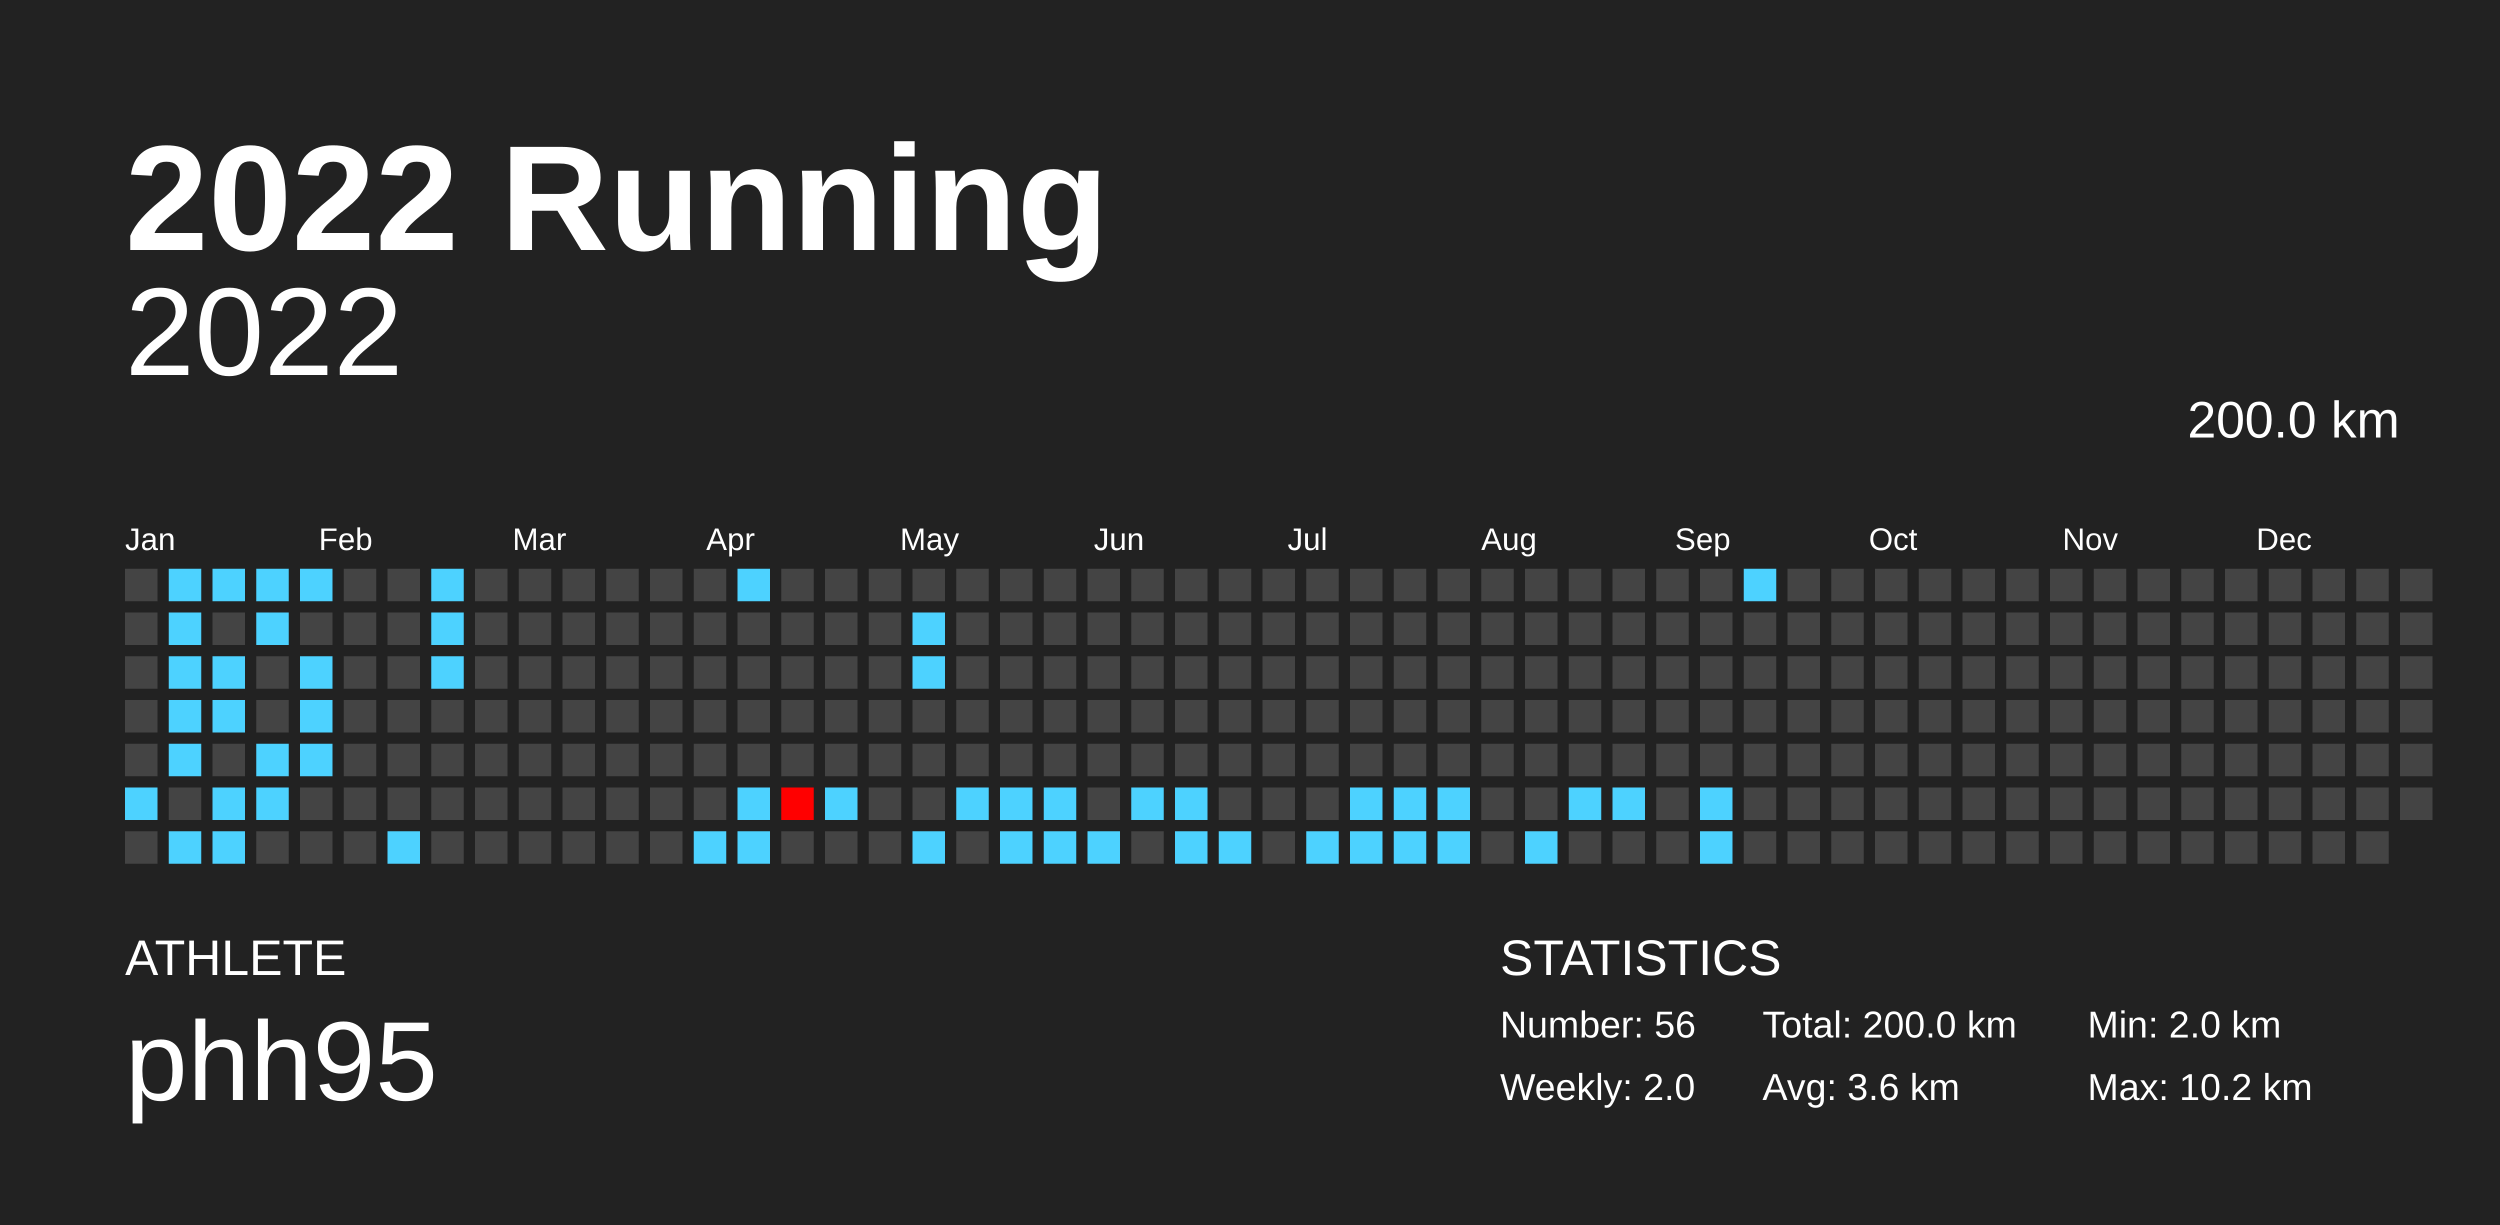
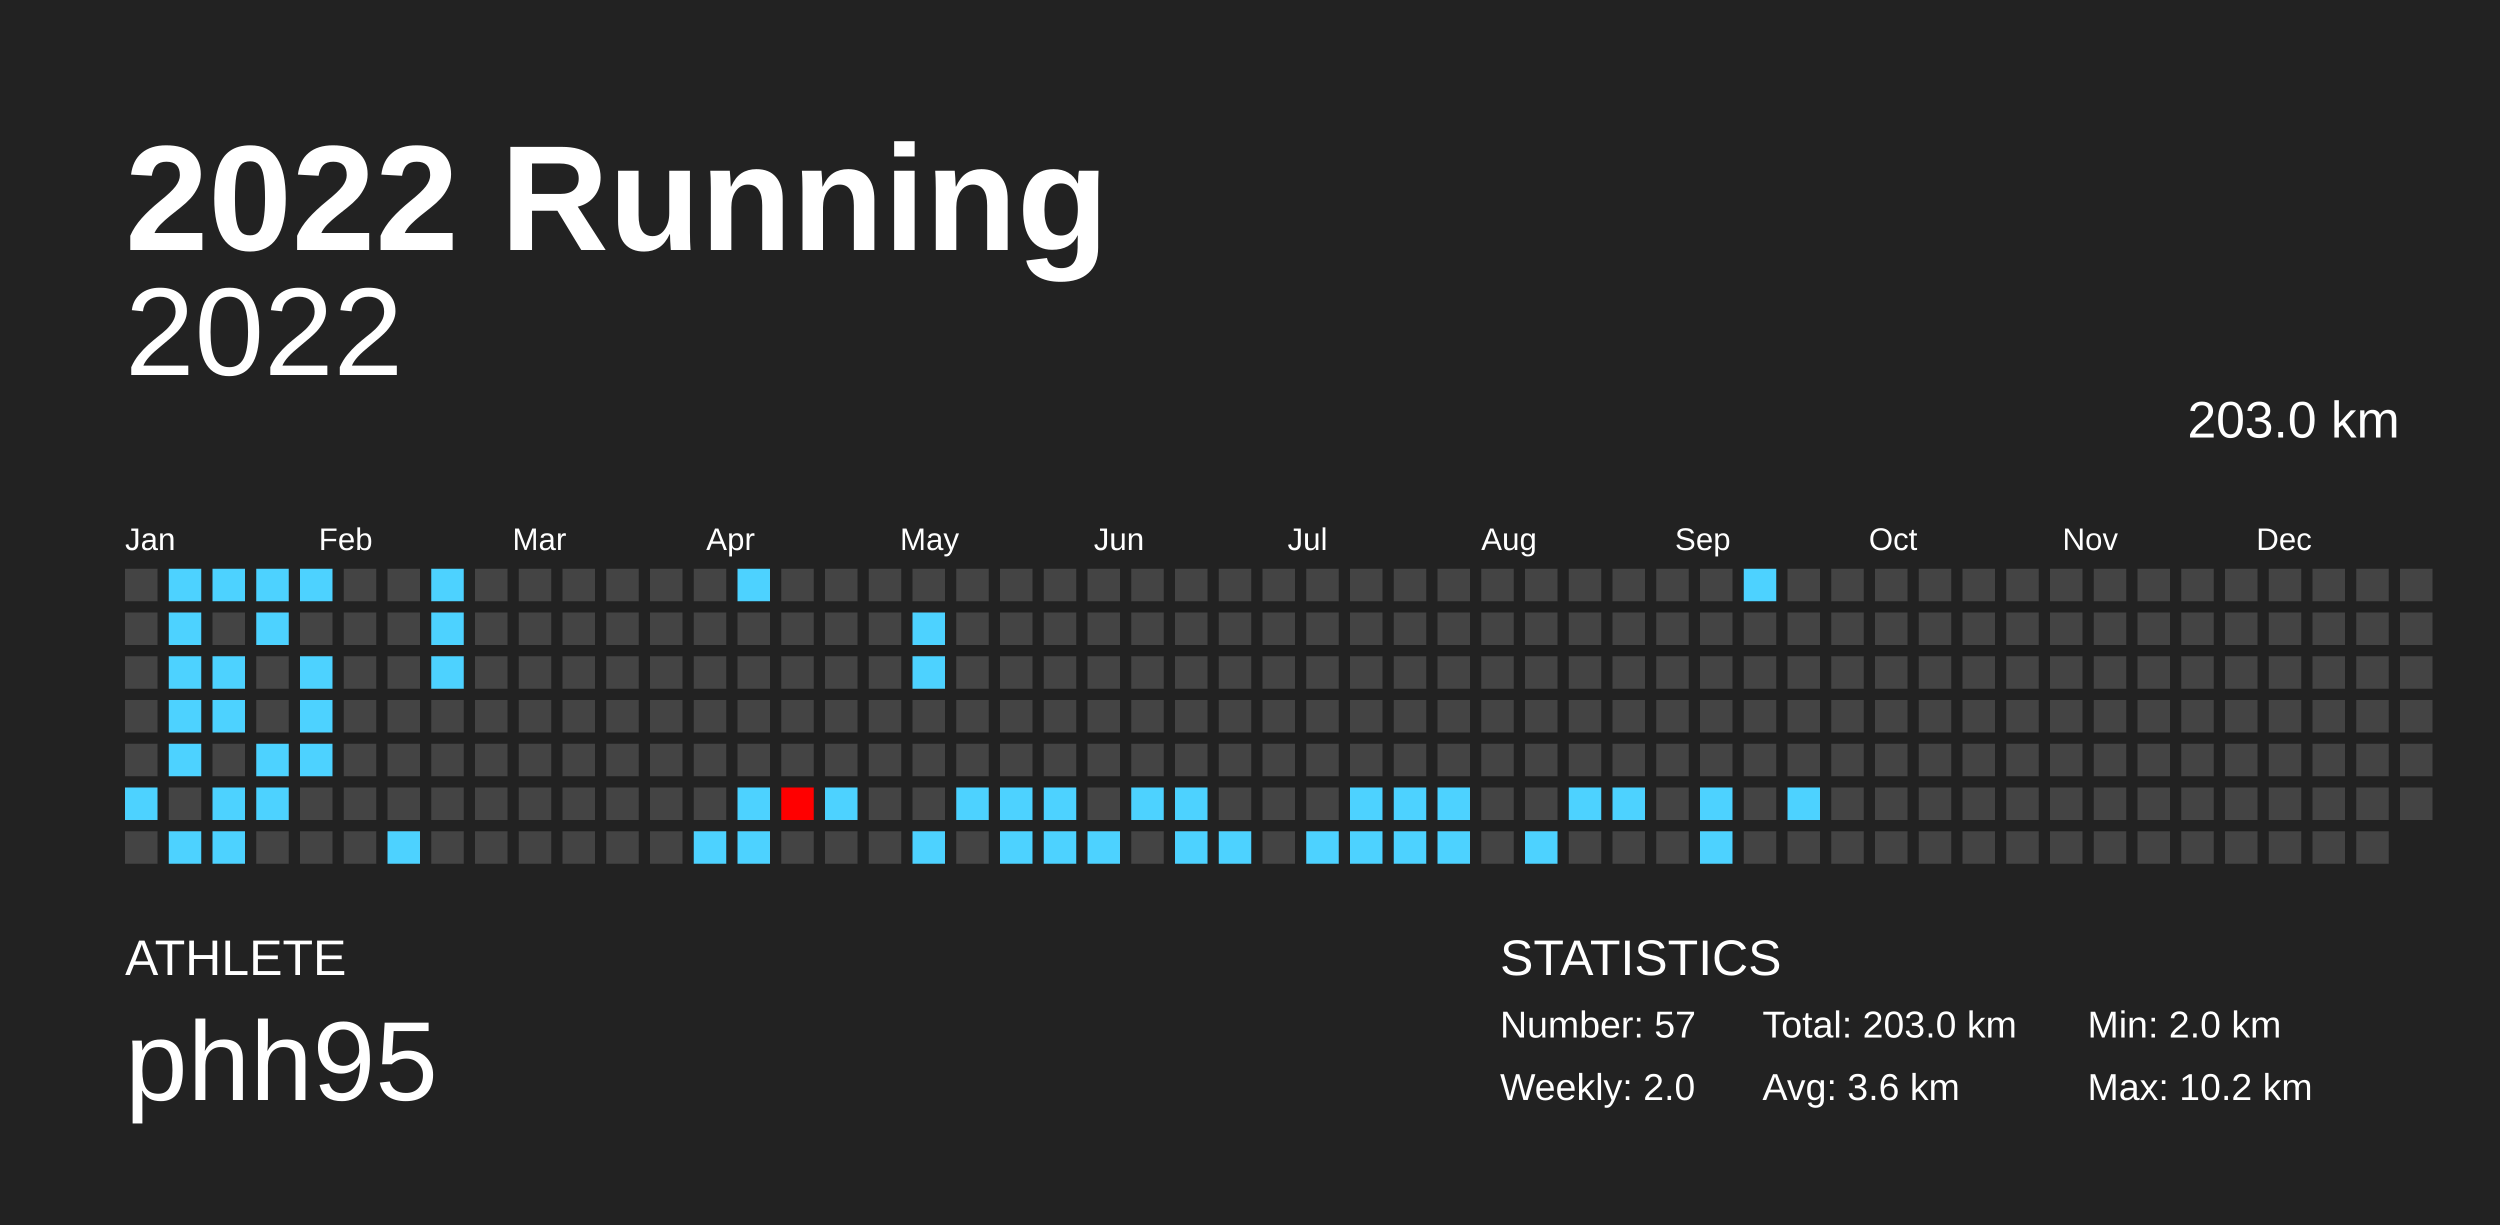
<svg xmlns="http://www.w3.org/2000/svg" baseProfile="full" height="98mm" version="1.1" viewBox="0,0,200,98" width="200mm">
  <defs />
  <rect fill="#222222" height="98" width="200" x="0" y="0" />
  <text fill="#FFFFFF" style="font-size:12px; font-family:Arial; font-weight:bold;" x="10" y="20">2022 Running</text>
  <text fill="#FFFFFF" style="font-size:4px; font-family:Arial" x="10" y="78">ATHLETE</text>
  <text fill="#FFFFFF" style="font-size:9px; font-family:Arial" x="10" y="88">phh95</text>
  <text fill="#FFFFFF" style="font-size:4px; font-family:Arial" x="120" y="78">STATISTICS</text>
-   <text fill="#FFFFFF" style="font-size:3px; font-family:Arial" x="120" y="83">Number: 56</text>
+   <text fill="#FFFFFF" style="font-size:3px; font-family:Arial" x="120" y="83">Number: 57</text>
  <text fill="#FFFFFF" style="font-size:3px; font-family:Arial" x="120" y="88">Weekly: 2.0</text>
-   <text fill="#FFFFFF" style="font-size:3px; font-family:Arial" x="141" y="83">Total: 200.0 km</text>
+   <text fill="#FFFFFF" style="font-size:3px; font-family:Arial" x="141" y="83">Total: 203.0 km</text>
  <text fill="#FFFFFF" style="font-size:3px; font-family:Arial" x="141" y="88">Avg: 3.6 km</text>
  <text fill="#FFFFFF" style="font-size:3px; font-family:Arial" x="167" y="83">Min: 2.0 km</text>
  <text fill="#FFFFFF" style="font-size:3px; font-family:Arial" x="167" y="88">Max: 10.2 km</text>
  <text alignment-baseline="hanging" fill="#FFFFFF" style="font-size:10.0px; font-family:Arial;" x="10" y="30">2022</text>
-   <text alignment-baseline="hanging" fill="#FFFFFF" style="font-size:4.125px; font-family:Arial;" x="175" y="35">200.0 km</text>
+   <text alignment-baseline="hanging" fill="#FFFFFF" style="font-size:4.125px; font-family:Arial;" x="175" y="35">203.0 km</text>
  <text fill="#FFFFFF" style="font-size:2.5px; font-family:Arial" x="10.0" y="44">Jan</text>
  <text fill="#FFFFFF" style="font-size:2.5px; font-family:Arial" x="25.5" y="44">Feb</text>
  <text fill="#FFFFFF" style="font-size:2.5px; font-family:Arial" x="41.0" y="44">Mar</text>
  <text fill="#FFFFFF" style="font-size:2.5px; font-family:Arial" x="56.5" y="44">Apr</text>
  <text fill="#FFFFFF" style="font-size:2.5px; font-family:Arial" x="72.0" y="44">May</text>
  <text fill="#FFFFFF" style="font-size:2.5px; font-family:Arial" x="87.5" y="44">Jun</text>
  <text fill="#FFFFFF" style="font-size:2.5px; font-family:Arial" x="103.0" y="44">Jul</text>
  <text fill="#FFFFFF" style="font-size:2.5px; font-family:Arial" x="118.5" y="44">Aug</text>
  <text fill="#FFFFFF" style="font-size:2.5px; font-family:Arial" x="134.0" y="44">Sep</text>
  <text fill="#FFFFFF" style="font-size:2.5px; font-family:Arial" x="149.5" y="44">Oct</text>
  <text fill="#FFFFFF" style="font-size:2.5px; font-family:Arial" x="165.0" y="44">Nov</text>
  <text fill="#FFFFFF" style="font-size:2.5px; font-family:Arial" x="180.5" y="44">Dec</text>
  <rect fill="#444444" height="2.6" width="2.6" x="10.0" y="45.5" />
  <rect fill="#444444" height="2.6" width="2.6" x="10.0" y="49.0" />
  <rect fill="#444444" height="2.6" width="2.6" x="10.0" y="52.5" />
  <rect fill="#444444" height="2.6" width="2.6" x="10.0" y="56.0" />
  <rect fill="#444444" height="2.6" width="2.6" x="10.0" y="59.5" />
  <rect fill="#4dd2ff" height="2.6" width="2.6" x="10.0" y="63.0" />
  <rect fill="#444444" height="2.6" width="2.6" x="10.0" y="66.5" />
  <rect fill="#4dd2ff" height="2.6" width="2.6" x="13.5" y="45.5" />
  <rect fill="#4dd2ff" height="2.6" width="2.6" x="13.5" y="49.0" />
  <rect fill="#4dd2ff" height="2.6" width="2.6" x="13.5" y="52.5" />
  <rect fill="#4dd2ff" height="2.6" width="2.6" x="13.5" y="56.0" />
  <rect fill="#4dd2ff" height="2.6" width="2.6" x="13.5" y="59.5" />
  <rect fill="#444444" height="2.6" width="2.6" x="13.5" y="63.0" />
  <rect fill="#4dd2ff" height="2.6" width="2.6" x="13.5" y="66.5" />
  <rect fill="#4dd2ff" height="2.6" width="2.6" x="17.0" y="45.5" />
  <rect fill="#444444" height="2.6" width="2.6" x="17.0" y="49.0" />
  <rect fill="#4dd2ff" height="2.6" width="2.6" x="17.0" y="52.5" />
  <rect fill="#4dd2ff" height="2.6" width="2.6" x="17.0" y="56.0" />
  <rect fill="#444444" height="2.6" width="2.6" x="17.0" y="59.5" />
  <rect fill="#4dd2ff" height="2.6" width="2.6" x="17.0" y="63.0" />
  <rect fill="#4dd2ff" height="2.6" width="2.6" x="17.0" y="66.5" />
  <rect fill="#4dd2ff" height="2.6" width="2.6" x="20.5" y="45.5" />
  <rect fill="#4dd2ff" height="2.6" width="2.6" x="20.5" y="49.0" />
  <rect fill="#444444" height="2.6" width="2.6" x="20.5" y="52.5" />
  <rect fill="#444444" height="2.6" width="2.6" x="20.5" y="56.0" />
  <rect fill="#4dd2ff" height="2.6" width="2.6" x="20.5" y="59.5" />
  <rect fill="#4dd2ff" height="2.6" width="2.6" x="20.5" y="63.0" />
  <rect fill="#444444" height="2.6" width="2.6" x="20.5" y="66.5" />
  <rect fill="#4dd2ff" height="2.6" width="2.6" x="24.0" y="45.5" />
  <rect fill="#444444" height="2.6" width="2.6" x="24.0" y="49.0" />
  <rect fill="#4dd2ff" height="2.6" width="2.6" x="24.0" y="52.5" />
  <rect fill="#4dd2ff" height="2.6" width="2.6" x="24.0" y="56.0" />
  <rect fill="#4dd2ff" height="2.6" width="2.6" x="24.0" y="59.5" />
  <rect fill="#444444" height="2.6" width="2.6" x="24.0" y="63.0" />
  <rect fill="#444444" height="2.6" width="2.6" x="24.0" y="66.5" />
  <rect fill="#444444" height="2.6" width="2.6" x="27.5" y="45.5" />
  <rect fill="#444444" height="2.6" width="2.6" x="27.5" y="49.0" />
  <rect fill="#444444" height="2.6" width="2.6" x="27.5" y="52.5" />
  <rect fill="#444444" height="2.6" width="2.6" x="27.5" y="56.0" />
  <rect fill="#444444" height="2.6" width="2.6" x="27.5" y="59.5" />
  <rect fill="#444444" height="2.6" width="2.6" x="27.5" y="63.0" />
  <rect fill="#444444" height="2.6" width="2.6" x="27.5" y="66.5" />
  <rect fill="#444444" height="2.6" width="2.6" x="31.0" y="45.5" />
  <rect fill="#444444" height="2.6" width="2.6" x="31.0" y="49.0" />
  <rect fill="#444444" height="2.6" width="2.6" x="31.0" y="52.5" />
  <rect fill="#444444" height="2.6" width="2.6" x="31.0" y="56.0" />
  <rect fill="#444444" height="2.6" width="2.6" x="31.0" y="59.5" />
  <rect fill="#444444" height="2.6" width="2.6" x="31.0" y="63.0" />
  <rect fill="#4dd2ff" height="2.6" width="2.6" x="31.0" y="66.5" />
  <rect fill="#4dd2ff" height="2.6" width="2.6" x="34.5" y="45.5" />
  <rect fill="#4dd2ff" height="2.6" width="2.6" x="34.5" y="49.0" />
  <rect fill="#4dd2ff" height="2.6" width="2.6" x="34.5" y="52.5" />
  <rect fill="#444444" height="2.6" width="2.6" x="34.5" y="56.0" />
  <rect fill="#444444" height="2.6" width="2.6" x="34.5" y="59.5" />
  <rect fill="#444444" height="2.6" width="2.6" x="34.5" y="63.0" />
  <rect fill="#444444" height="2.6" width="2.6" x="34.5" y="66.5" />
  <rect fill="#444444" height="2.6" width="2.6" x="38.0" y="45.5" />
  <rect fill="#444444" height="2.6" width="2.6" x="38.0" y="49.0" />
  <rect fill="#444444" height="2.6" width="2.6" x="38.0" y="52.5" />
  <rect fill="#444444" height="2.6" width="2.6" x="38.0" y="56.0" />
  <rect fill="#444444" height="2.6" width="2.6" x="38.0" y="59.5" />
  <rect fill="#444444" height="2.6" width="2.6" x="38.0" y="63.0" />
  <rect fill="#444444" height="2.6" width="2.6" x="38.0" y="66.5" />
  <rect fill="#444444" height="2.6" width="2.6" x="41.5" y="45.5" />
  <rect fill="#444444" height="2.6" width="2.6" x="41.5" y="49.0" />
  <rect fill="#444444" height="2.6" width="2.6" x="41.5" y="52.5" />
  <rect fill="#444444" height="2.6" width="2.6" x="41.5" y="56.0" />
  <rect fill="#444444" height="2.6" width="2.6" x="41.5" y="59.5" />
  <rect fill="#444444" height="2.6" width="2.6" x="41.5" y="63.0" />
  <rect fill="#444444" height="2.6" width="2.6" x="41.5" y="66.5" />
  <rect fill="#444444" height="2.6" width="2.6" x="45.0" y="45.5" />
  <rect fill="#444444" height="2.6" width="2.6" x="45.0" y="49.0" />
  <rect fill="#444444" height="2.6" width="2.6" x="45.0" y="52.5" />
  <rect fill="#444444" height="2.6" width="2.6" x="45.0" y="56.0" />
  <rect fill="#444444" height="2.6" width="2.6" x="45.0" y="59.5" />
  <rect fill="#444444" height="2.6" width="2.6" x="45.0" y="63.0" />
  <rect fill="#444444" height="2.6" width="2.6" x="45.0" y="66.5" />
  <rect fill="#444444" height="2.6" width="2.6" x="48.5" y="45.5" />
  <rect fill="#444444" height="2.6" width="2.6" x="48.5" y="49.0" />
  <rect fill="#444444" height="2.6" width="2.6" x="48.5" y="52.5" />
  <rect fill="#444444" height="2.6" width="2.6" x="48.5" y="56.0" />
  <rect fill="#444444" height="2.6" width="2.6" x="48.5" y="59.5" />
  <rect fill="#444444" height="2.6" width="2.6" x="48.5" y="63.0" />
  <rect fill="#444444" height="2.6" width="2.6" x="48.5" y="66.5" />
  <rect fill="#444444" height="2.6" width="2.6" x="52.0" y="45.5" />
  <rect fill="#444444" height="2.6" width="2.6" x="52.0" y="49.0" />
  <rect fill="#444444" height="2.6" width="2.6" x="52.0" y="52.5" />
  <rect fill="#444444" height="2.6" width="2.6" x="52.0" y="56.0" />
  <rect fill="#444444" height="2.6" width="2.6" x="52.0" y="59.5" />
  <rect fill="#444444" height="2.6" width="2.6" x="52.0" y="63.0" />
  <rect fill="#444444" height="2.6" width="2.6" x="52.0" y="66.5" />
  <rect fill="#444444" height="2.6" width="2.6" x="55.5" y="45.5" />
  <rect fill="#444444" height="2.6" width="2.6" x="55.5" y="49.0" />
  <rect fill="#444444" height="2.6" width="2.6" x="55.5" y="52.5" />
  <rect fill="#444444" height="2.6" width="2.6" x="55.5" y="56.0" />
  <rect fill="#444444" height="2.6" width="2.6" x="55.5" y="59.5" />
  <rect fill="#444444" height="2.6" width="2.6" x="55.5" y="63.0" />
  <rect fill="#4dd2ff" height="2.6" width="2.6" x="55.5" y="66.5" />
  <rect fill="#4dd2ff" height="2.6" width="2.6" x="59.0" y="45.5" />
  <rect fill="#444444" height="2.6" width="2.6" x="59.0" y="49.0" />
  <rect fill="#444444" height="2.6" width="2.6" x="59.0" y="52.5" />
  <rect fill="#444444" height="2.6" width="2.6" x="59.0" y="56.0" />
  <rect fill="#444444" height="2.6" width="2.6" x="59.0" y="59.5" />
  <rect fill="#4dd2ff" height="2.6" width="2.6" x="59.0" y="63.0" />
  <rect fill="#4dd2ff" height="2.6" width="2.6" x="59.0" y="66.5" />
  <rect fill="#444444" height="2.6" width="2.6" x="62.5" y="45.5" />
  <rect fill="#444444" height="2.6" width="2.6" x="62.5" y="49.0" />
  <rect fill="#444444" height="2.6" width="2.6" x="62.5" y="52.5" />
  <rect fill="#444444" height="2.6" width="2.6" x="62.5" y="56.0" />
  <rect fill="#444444" height="2.6" width="2.6" x="62.5" y="59.5" />
  <rect fill="#ff0000" height="2.6" width="2.6" x="62.5" y="63.0" />
  <rect fill="#444444" height="2.6" width="2.6" x="62.5" y="66.5" />
  <rect fill="#444444" height="2.6" width="2.6" x="66.0" y="45.5" />
  <rect fill="#444444" height="2.6" width="2.6" x="66.0" y="49.0" />
  <rect fill="#444444" height="2.6" width="2.6" x="66.0" y="52.5" />
  <rect fill="#444444" height="2.6" width="2.6" x="66.0" y="56.0" />
  <rect fill="#444444" height="2.6" width="2.6" x="66.0" y="59.5" />
  <rect fill="#4dd2ff" height="2.6" width="2.6" x="66.0" y="63.0" />
  <rect fill="#444444" height="2.6" width="2.6" x="66.0" y="66.5" />
  <rect fill="#444444" height="2.6" width="2.6" x="69.5" y="45.5" />
  <rect fill="#444444" height="2.6" width="2.6" x="69.5" y="49.0" />
  <rect fill="#444444" height="2.6" width="2.6" x="69.5" y="52.5" />
  <rect fill="#444444" height="2.6" width="2.6" x="69.5" y="56.0" />
  <rect fill="#444444" height="2.6" width="2.6" x="69.5" y="59.5" />
  <rect fill="#444444" height="2.6" width="2.6" x="69.5" y="63.0" />
  <rect fill="#444444" height="2.6" width="2.6" x="69.5" y="66.5" />
  <rect fill="#444444" height="2.6" width="2.6" x="73.0" y="45.5" />
  <rect fill="#4dd2ff" height="2.6" width="2.6" x="73.0" y="49.0" />
  <rect fill="#4dd2ff" height="2.6" width="2.6" x="73.0" y="52.5" />
  <rect fill="#444444" height="2.6" width="2.6" x="73.0" y="56.0" />
  <rect fill="#444444" height="2.6" width="2.6" x="73.0" y="59.5" />
  <rect fill="#444444" height="2.6" width="2.6" x="73.0" y="63.0" />
  <rect fill="#4dd2ff" height="2.6" width="2.6" x="73.0" y="66.5" />
  <rect fill="#444444" height="2.6" width="2.6" x="76.5" y="45.5" />
  <rect fill="#444444" height="2.6" width="2.6" x="76.5" y="49.0" />
  <rect fill="#444444" height="2.6" width="2.6" x="76.5" y="52.5" />
  <rect fill="#444444" height="2.6" width="2.6" x="76.5" y="56.0" />
  <rect fill="#444444" height="2.6" width="2.6" x="76.5" y="59.5" />
  <rect fill="#4dd2ff" height="2.6" width="2.6" x="76.5" y="63.0" />
  <rect fill="#444444" height="2.6" width="2.6" x="76.5" y="66.5" />
  <rect fill="#444444" height="2.6" width="2.6" x="80.0" y="45.5" />
  <rect fill="#444444" height="2.6" width="2.6" x="80.0" y="49.0" />
  <rect fill="#444444" height="2.6" width="2.6" x="80.0" y="52.5" />
  <rect fill="#444444" height="2.6" width="2.6" x="80.0" y="56.0" />
  <rect fill="#444444" height="2.6" width="2.6" x="80.0" y="59.5" />
  <rect fill="#4dd2ff" height="2.6" width="2.6" x="80.0" y="63.0" />
  <rect fill="#4dd2ff" height="2.6" width="2.6" x="80.0" y="66.5" />
  <rect fill="#444444" height="2.6" width="2.6" x="83.5" y="45.5" />
  <rect fill="#444444" height="2.6" width="2.6" x="83.5" y="49.0" />
  <rect fill="#444444" height="2.6" width="2.6" x="83.5" y="52.5" />
  <rect fill="#444444" height="2.6" width="2.6" x="83.5" y="56.0" />
  <rect fill="#444444" height="2.6" width="2.6" x="83.5" y="59.5" />
  <rect fill="#4dd2ff" height="2.6" width="2.6" x="83.5" y="63.0" />
  <rect fill="#4dd2ff" height="2.6" width="2.6" x="83.5" y="66.5" />
  <rect fill="#444444" height="2.6" width="2.6" x="87.0" y="45.5" />
  <rect fill="#444444" height="2.6" width="2.6" x="87.0" y="49.0" />
  <rect fill="#444444" height="2.6" width="2.6" x="87.0" y="52.5" />
  <rect fill="#444444" height="2.6" width="2.6" x="87.0" y="56.0" />
  <rect fill="#444444" height="2.6" width="2.6" x="87.0" y="59.5" />
  <rect fill="#444444" height="2.6" width="2.6" x="87.0" y="63.0" />
  <rect fill="#4dd2ff" height="2.6" width="2.6" x="87.0" y="66.5" />
  <rect fill="#444444" height="2.6" width="2.6" x="90.5" y="45.5" />
  <rect fill="#444444" height="2.6" width="2.6" x="90.5" y="49.0" />
  <rect fill="#444444" height="2.6" width="2.6" x="90.5" y="52.5" />
  <rect fill="#444444" height="2.6" width="2.6" x="90.5" y="56.0" />
  <rect fill="#444444" height="2.6" width="2.6" x="90.5" y="59.5" />
  <rect fill="#4dd2ff" height="2.6" width="2.6" x="90.5" y="63.0" />
  <rect fill="#444444" height="2.6" width="2.6" x="90.5" y="66.5" />
  <rect fill="#444444" height="2.6" width="2.6" x="94.0" y="45.5" />
  <rect fill="#444444" height="2.6" width="2.6" x="94.0" y="49.0" />
  <rect fill="#444444" height="2.6" width="2.6" x="94.0" y="52.5" />
  <rect fill="#444444" height="2.6" width="2.6" x="94.0" y="56.0" />
  <rect fill="#444444" height="2.6" width="2.6" x="94.0" y="59.5" />
  <rect fill="#4dd2ff" height="2.6" width="2.6" x="94.0" y="63.0" />
  <rect fill="#4dd2ff" height="2.6" width="2.6" x="94.0" y="66.5" />
  <rect fill="#444444" height="2.6" width="2.6" x="97.5" y="45.5" />
  <rect fill="#444444" height="2.6" width="2.6" x="97.5" y="49.0" />
  <rect fill="#444444" height="2.6" width="2.6" x="97.5" y="52.5" />
  <rect fill="#444444" height="2.6" width="2.6" x="97.5" y="56.0" />
  <rect fill="#444444" height="2.6" width="2.6" x="97.5" y="59.5" />
  <rect fill="#444444" height="2.6" width="2.6" x="97.5" y="63.0" />
  <rect fill="#4dd2ff" height="2.6" width="2.6" x="97.5" y="66.5" />
  <rect fill="#444444" height="2.6" width="2.6" x="101.0" y="45.5" />
  <rect fill="#444444" height="2.6" width="2.6" x="101.0" y="49.0" />
  <rect fill="#444444" height="2.6" width="2.6" x="101.0" y="52.5" />
  <rect fill="#444444" height="2.6" width="2.6" x="101.0" y="56.0" />
  <rect fill="#444444" height="2.6" width="2.6" x="101.0" y="59.5" />
  <rect fill="#444444" height="2.6" width="2.6" x="101.0" y="63.0" />
  <rect fill="#444444" height="2.6" width="2.6" x="101.0" y="66.5" />
  <rect fill="#444444" height="2.6" width="2.6" x="104.5" y="45.5" />
  <rect fill="#444444" height="2.6" width="2.6" x="104.5" y="49.0" />
  <rect fill="#444444" height="2.6" width="2.6" x="104.5" y="52.5" />
  <rect fill="#444444" height="2.6" width="2.6" x="104.5" y="56.0" />
  <rect fill="#444444" height="2.6" width="2.6" x="104.5" y="59.5" />
  <rect fill="#444444" height="2.6" width="2.6" x="104.5" y="63.0" />
  <rect fill="#4dd2ff" height="2.6" width="2.6" x="104.5" y="66.5" />
  <rect fill="#444444" height="2.6" width="2.6" x="108.0" y="45.5" />
  <rect fill="#444444" height="2.6" width="2.6" x="108.0" y="49.0" />
  <rect fill="#444444" height="2.6" width="2.6" x="108.0" y="52.5" />
  <rect fill="#444444" height="2.6" width="2.6" x="108.0" y="56.0" />
  <rect fill="#444444" height="2.6" width="2.6" x="108.0" y="59.5" />
  <rect fill="#4dd2ff" height="2.6" width="2.6" x="108.0" y="63.0" />
  <rect fill="#4dd2ff" height="2.6" width="2.6" x="108.0" y="66.5" />
  <rect fill="#444444" height="2.6" width="2.6" x="111.5" y="45.5" />
  <rect fill="#444444" height="2.6" width="2.6" x="111.5" y="49.0" />
  <rect fill="#444444" height="2.6" width="2.6" x="111.5" y="52.5" />
  <rect fill="#444444" height="2.6" width="2.6" x="111.5" y="56.0" />
  <rect fill="#444444" height="2.6" width="2.6" x="111.5" y="59.5" />
  <rect fill="#4dd2ff" height="2.6" width="2.6" x="111.5" y="63.0" />
  <rect fill="#4dd2ff" height="2.6" width="2.6" x="111.5" y="66.5" />
  <rect fill="#444444" height="2.6" width="2.6" x="115.0" y="45.5" />
  <rect fill="#444444" height="2.6" width="2.6" x="115.0" y="49.0" />
  <rect fill="#444444" height="2.6" width="2.6" x="115.0" y="52.5" />
  <rect fill="#444444" height="2.6" width="2.6" x="115.0" y="56.0" />
  <rect fill="#444444" height="2.6" width="2.6" x="115.0" y="59.5" />
  <rect fill="#4dd2ff" height="2.6" width="2.6" x="115.0" y="63.0" />
  <rect fill="#4dd2ff" height="2.6" width="2.6" x="115.0" y="66.5" />
  <rect fill="#444444" height="2.6" width="2.6" x="118.5" y="45.5" />
  <rect fill="#444444" height="2.6" width="2.6" x="118.5" y="49.0" />
  <rect fill="#444444" height="2.6" width="2.6" x="118.5" y="52.5" />
  <rect fill="#444444" height="2.6" width="2.6" x="118.5" y="56.0" />
  <rect fill="#444444" height="2.6" width="2.6" x="118.5" y="59.5" />
  <rect fill="#444444" height="2.6" width="2.6" x="118.5" y="63.0" />
  <rect fill="#444444" height="2.6" width="2.6" x="118.5" y="66.5" />
  <rect fill="#444444" height="2.6" width="2.6" x="122.0" y="45.5" />
  <rect fill="#444444" height="2.6" width="2.6" x="122.0" y="49.0" />
  <rect fill="#444444" height="2.6" width="2.6" x="122.0" y="52.5" />
  <rect fill="#444444" height="2.6" width="2.6" x="122.0" y="56.0" />
  <rect fill="#444444" height="2.6" width="2.6" x="122.0" y="59.5" />
  <rect fill="#444444" height="2.6" width="2.6" x="122.0" y="63.0" />
  <rect fill="#4dd2ff" height="2.6" width="2.6" x="122.0" y="66.5" />
  <rect fill="#444444" height="2.6" width="2.6" x="125.5" y="45.5" />
  <rect fill="#444444" height="2.6" width="2.6" x="125.5" y="49.0" />
  <rect fill="#444444" height="2.6" width="2.6" x="125.5" y="52.5" />
  <rect fill="#444444" height="2.6" width="2.6" x="125.5" y="56.0" />
  <rect fill="#444444" height="2.6" width="2.6" x="125.5" y="59.5" />
  <rect fill="#4dd2ff" height="2.6" width="2.6" x="125.5" y="63.0" />
  <rect fill="#444444" height="2.6" width="2.6" x="125.5" y="66.5" />
  <rect fill="#444444" height="2.6" width="2.6" x="129.0" y="45.5" />
  <rect fill="#444444" height="2.6" width="2.6" x="129.0" y="49.0" />
  <rect fill="#444444" height="2.6" width="2.6" x="129.0" y="52.5" />
  <rect fill="#444444" height="2.6" width="2.6" x="129.0" y="56.0" />
  <rect fill="#444444" height="2.6" width="2.6" x="129.0" y="59.5" />
  <rect fill="#4dd2ff" height="2.6" width="2.6" x="129.0" y="63.0" />
  <rect fill="#444444" height="2.6" width="2.6" x="129.0" y="66.5" />
  <rect fill="#444444" height="2.6" width="2.6" x="132.5" y="45.5" />
  <rect fill="#444444" height="2.6" width="2.6" x="132.5" y="49.0" />
  <rect fill="#444444" height="2.6" width="2.6" x="132.5" y="52.5" />
  <rect fill="#444444" height="2.6" width="2.6" x="132.5" y="56.0" />
  <rect fill="#444444" height="2.6" width="2.6" x="132.5" y="59.5" />
  <rect fill="#444444" height="2.6" width="2.6" x="132.5" y="63.0" />
  <rect fill="#444444" height="2.6" width="2.6" x="132.5" y="66.5" />
  <rect fill="#444444" height="2.6" width="2.6" x="136.0" y="45.5" />
  <rect fill="#444444" height="2.6" width="2.6" x="136.0" y="49.0" />
  <rect fill="#444444" height="2.6" width="2.6" x="136.0" y="52.5" />
  <rect fill="#444444" height="2.6" width="2.6" x="136.0" y="56.0" />
  <rect fill="#444444" height="2.6" width="2.6" x="136.0" y="59.5" />
  <rect fill="#4dd2ff" height="2.6" width="2.6" x="136.0" y="63.0" />
  <rect fill="#4dd2ff" height="2.6" width="2.6" x="136.0" y="66.5" />
  <rect fill="#4dd2ff" height="2.6" width="2.6" x="139.5" y="45.5" />
  <rect fill="#444444" height="2.6" width="2.6" x="139.5" y="49.0" />
  <rect fill="#444444" height="2.6" width="2.6" x="139.5" y="52.5" />
  <rect fill="#444444" height="2.6" width="2.6" x="139.5" y="56.0" />
  <rect fill="#444444" height="2.6" width="2.6" x="139.5" y="59.5" />
  <rect fill="#444444" height="2.6" width="2.6" x="139.5" y="63.0" />
  <rect fill="#444444" height="2.6" width="2.6" x="139.5" y="66.5" />
  <rect fill="#444444" height="2.6" width="2.6" x="143.0" y="45.5" />
  <rect fill="#444444" height="2.6" width="2.6" x="143.0" y="49.0" />
  <rect fill="#444444" height="2.6" width="2.6" x="143.0" y="52.5" />
  <rect fill="#444444" height="2.6" width="2.6" x="143.0" y="56.0" />
  <rect fill="#444444" height="2.6" width="2.6" x="143.0" y="59.5" />
-   <rect fill="#444444" height="2.6" width="2.6" x="143.0" y="63.0" />
+   <rect fill="#4dd2ff" height="2.6" width="2.6" x="143.0" y="63.0" />
  <rect fill="#444444" height="2.6" width="2.6" x="143.0" y="66.5" />
  <rect fill="#444444" height="2.6" width="2.6" x="146.5" y="45.5" />
  <rect fill="#444444" height="2.6" width="2.6" x="146.5" y="49.0" />
  <rect fill="#444444" height="2.6" width="2.6" x="146.5" y="52.5" />
  <rect fill="#444444" height="2.6" width="2.6" x="146.5" y="56.0" />
  <rect fill="#444444" height="2.6" width="2.6" x="146.5" y="59.5" />
  <rect fill="#444444" height="2.6" width="2.6" x="146.5" y="63.0" />
  <rect fill="#444444" height="2.6" width="2.6" x="146.5" y="66.5" />
  <rect fill="#444444" height="2.6" width="2.6" x="150.0" y="45.5" />
  <rect fill="#444444" height="2.6" width="2.6" x="150.0" y="49.0" />
  <rect fill="#444444" height="2.6" width="2.6" x="150.0" y="52.5" />
  <rect fill="#444444" height="2.6" width="2.6" x="150.0" y="56.0" />
  <rect fill="#444444" height="2.6" width="2.6" x="150.0" y="59.5" />
  <rect fill="#444444" height="2.6" width="2.6" x="150.0" y="63.0" />
  <rect fill="#444444" height="2.6" width="2.6" x="150.0" y="66.5" />
  <rect fill="#444444" height="2.6" width="2.6" x="153.5" y="45.5" />
  <rect fill="#444444" height="2.6" width="2.6" x="153.5" y="49.0" />
  <rect fill="#444444" height="2.6" width="2.6" x="153.5" y="52.5" />
  <rect fill="#444444" height="2.6" width="2.6" x="153.5" y="56.0" />
  <rect fill="#444444" height="2.6" width="2.6" x="153.5" y="59.5" />
  <rect fill="#444444" height="2.6" width="2.6" x="153.5" y="63.0" />
  <rect fill="#444444" height="2.6" width="2.6" x="153.5" y="66.5" />
  <rect fill="#444444" height="2.6" width="2.6" x="157.0" y="45.5" />
  <rect fill="#444444" height="2.6" width="2.6" x="157.0" y="49.0" />
  <rect fill="#444444" height="2.6" width="2.6" x="157.0" y="52.5" />
  <rect fill="#444444" height="2.6" width="2.6" x="157.0" y="56.0" />
  <rect fill="#444444" height="2.6" width="2.6" x="157.0" y="59.5" />
  <rect fill="#444444" height="2.6" width="2.6" x="157.0" y="63.0" />
  <rect fill="#444444" height="2.6" width="2.6" x="157.0" y="66.5" />
  <rect fill="#444444" height="2.6" width="2.6" x="160.5" y="45.5" />
  <rect fill="#444444" height="2.6" width="2.6" x="160.5" y="49.0" />
  <rect fill="#444444" height="2.6" width="2.6" x="160.5" y="52.5" />
  <rect fill="#444444" height="2.6" width="2.6" x="160.5" y="56.0" />
  <rect fill="#444444" height="2.6" width="2.6" x="160.5" y="59.5" />
  <rect fill="#444444" height="2.6" width="2.6" x="160.5" y="63.0" />
  <rect fill="#444444" height="2.6" width="2.6" x="160.5" y="66.5" />
  <rect fill="#444444" height="2.6" width="2.6" x="164.0" y="45.5" />
  <rect fill="#444444" height="2.6" width="2.6" x="164.0" y="49.0" />
  <rect fill="#444444" height="2.6" width="2.6" x="164.0" y="52.5" />
  <rect fill="#444444" height="2.6" width="2.6" x="164.0" y="56.0" />
  <rect fill="#444444" height="2.6" width="2.6" x="164.0" y="59.5" />
  <rect fill="#444444" height="2.6" width="2.6" x="164.0" y="63.0" />
  <rect fill="#444444" height="2.6" width="2.6" x="164.0" y="66.5" />
  <rect fill="#444444" height="2.6" width="2.6" x="167.5" y="45.5" />
  <rect fill="#444444" height="2.6" width="2.6" x="167.5" y="49.0" />
  <rect fill="#444444" height="2.6" width="2.6" x="167.5" y="52.5" />
  <rect fill="#444444" height="2.6" width="2.6" x="167.5" y="56.0" />
  <rect fill="#444444" height="2.6" width="2.6" x="167.5" y="59.5" />
  <rect fill="#444444" height="2.6" width="2.6" x="167.5" y="63.0" />
  <rect fill="#444444" height="2.6" width="2.6" x="167.5" y="66.5" />
  <rect fill="#444444" height="2.6" width="2.6" x="171.0" y="45.5" />
  <rect fill="#444444" height="2.6" width="2.6" x="171.0" y="49.0" />
  <rect fill="#444444" height="2.6" width="2.6" x="171.0" y="52.5" />
  <rect fill="#444444" height="2.6" width="2.6" x="171.0" y="56.0" />
  <rect fill="#444444" height="2.6" width="2.6" x="171.0" y="59.5" />
  <rect fill="#444444" height="2.6" width="2.6" x="171.0" y="63.0" />
  <rect fill="#444444" height="2.6" width="2.6" x="171.0" y="66.5" />
  <rect fill="#444444" height="2.6" width="2.6" x="174.5" y="45.5" />
  <rect fill="#444444" height="2.6" width="2.6" x="174.5" y="49.0" />
  <rect fill="#444444" height="2.6" width="2.6" x="174.5" y="52.5" />
  <rect fill="#444444" height="2.6" width="2.6" x="174.5" y="56.0" />
  <rect fill="#444444" height="2.6" width="2.6" x="174.5" y="59.5" />
  <rect fill="#444444" height="2.6" width="2.6" x="174.5" y="63.0" />
  <rect fill="#444444" height="2.6" width="2.6" x="174.5" y="66.5" />
  <rect fill="#444444" height="2.6" width="2.6" x="178.0" y="45.5" />
  <rect fill="#444444" height="2.6" width="2.6" x="178.0" y="49.0" />
  <rect fill="#444444" height="2.6" width="2.6" x="178.0" y="52.5" />
  <rect fill="#444444" height="2.6" width="2.6" x="178.0" y="56.0" />
  <rect fill="#444444" height="2.6" width="2.6" x="178.0" y="59.5" />
  <rect fill="#444444" height="2.6" width="2.6" x="178.0" y="63.0" />
  <rect fill="#444444" height="2.6" width="2.6" x="178.0" y="66.5" />
  <rect fill="#444444" height="2.6" width="2.6" x="181.5" y="45.5" />
  <rect fill="#444444" height="2.6" width="2.6" x="181.5" y="49.0" />
  <rect fill="#444444" height="2.6" width="2.6" x="181.5" y="52.5" />
  <rect fill="#444444" height="2.6" width="2.6" x="181.5" y="56.0" />
  <rect fill="#444444" height="2.6" width="2.6" x="181.5" y="59.5" />
  <rect fill="#444444" height="2.6" width="2.6" x="181.5" y="63.0" />
  <rect fill="#444444" height="2.6" width="2.6" x="181.5" y="66.5" />
  <rect fill="#444444" height="2.6" width="2.6" x="185.0" y="45.5" />
  <rect fill="#444444" height="2.6" width="2.6" x="185.0" y="49.0" />
  <rect fill="#444444" height="2.6" width="2.6" x="185.0" y="52.5" />
  <rect fill="#444444" height="2.6" width="2.6" x="185.0" y="56.0" />
  <rect fill="#444444" height="2.6" width="2.6" x="185.0" y="59.5" />
  <rect fill="#444444" height="2.6" width="2.6" x="185.0" y="63.0" />
  <rect fill="#444444" height="2.6" width="2.6" x="185.0" y="66.5" />
  <rect fill="#444444" height="2.6" width="2.6" x="188.5" y="45.5" />
  <rect fill="#444444" height="2.6" width="2.6" x="188.5" y="49.0" />
  <rect fill="#444444" height="2.6" width="2.6" x="188.5" y="52.5" />
  <rect fill="#444444" height="2.6" width="2.6" x="188.5" y="56.0" />
  <rect fill="#444444" height="2.6" width="2.6" x="188.5" y="59.5" />
  <rect fill="#444444" height="2.6" width="2.6" x="188.5" y="63.0" />
  <rect fill="#444444" height="2.6" width="2.6" x="188.5" y="66.5" />
  <rect fill="#444444" height="2.6" width="2.6" x="192.0" y="45.5" />
  <rect fill="#444444" height="2.6" width="2.6" x="192.0" y="49.0" />
  <rect fill="#444444" height="2.6" width="2.6" x="192.0" y="52.5" />
  <rect fill="#444444" height="2.6" width="2.6" x="192.0" y="56.0" />
  <rect fill="#444444" height="2.6" width="2.6" x="192.0" y="59.5" />
  <rect fill="#444444" height="2.6" width="2.6" x="192.0" y="63.0" />
</svg>
